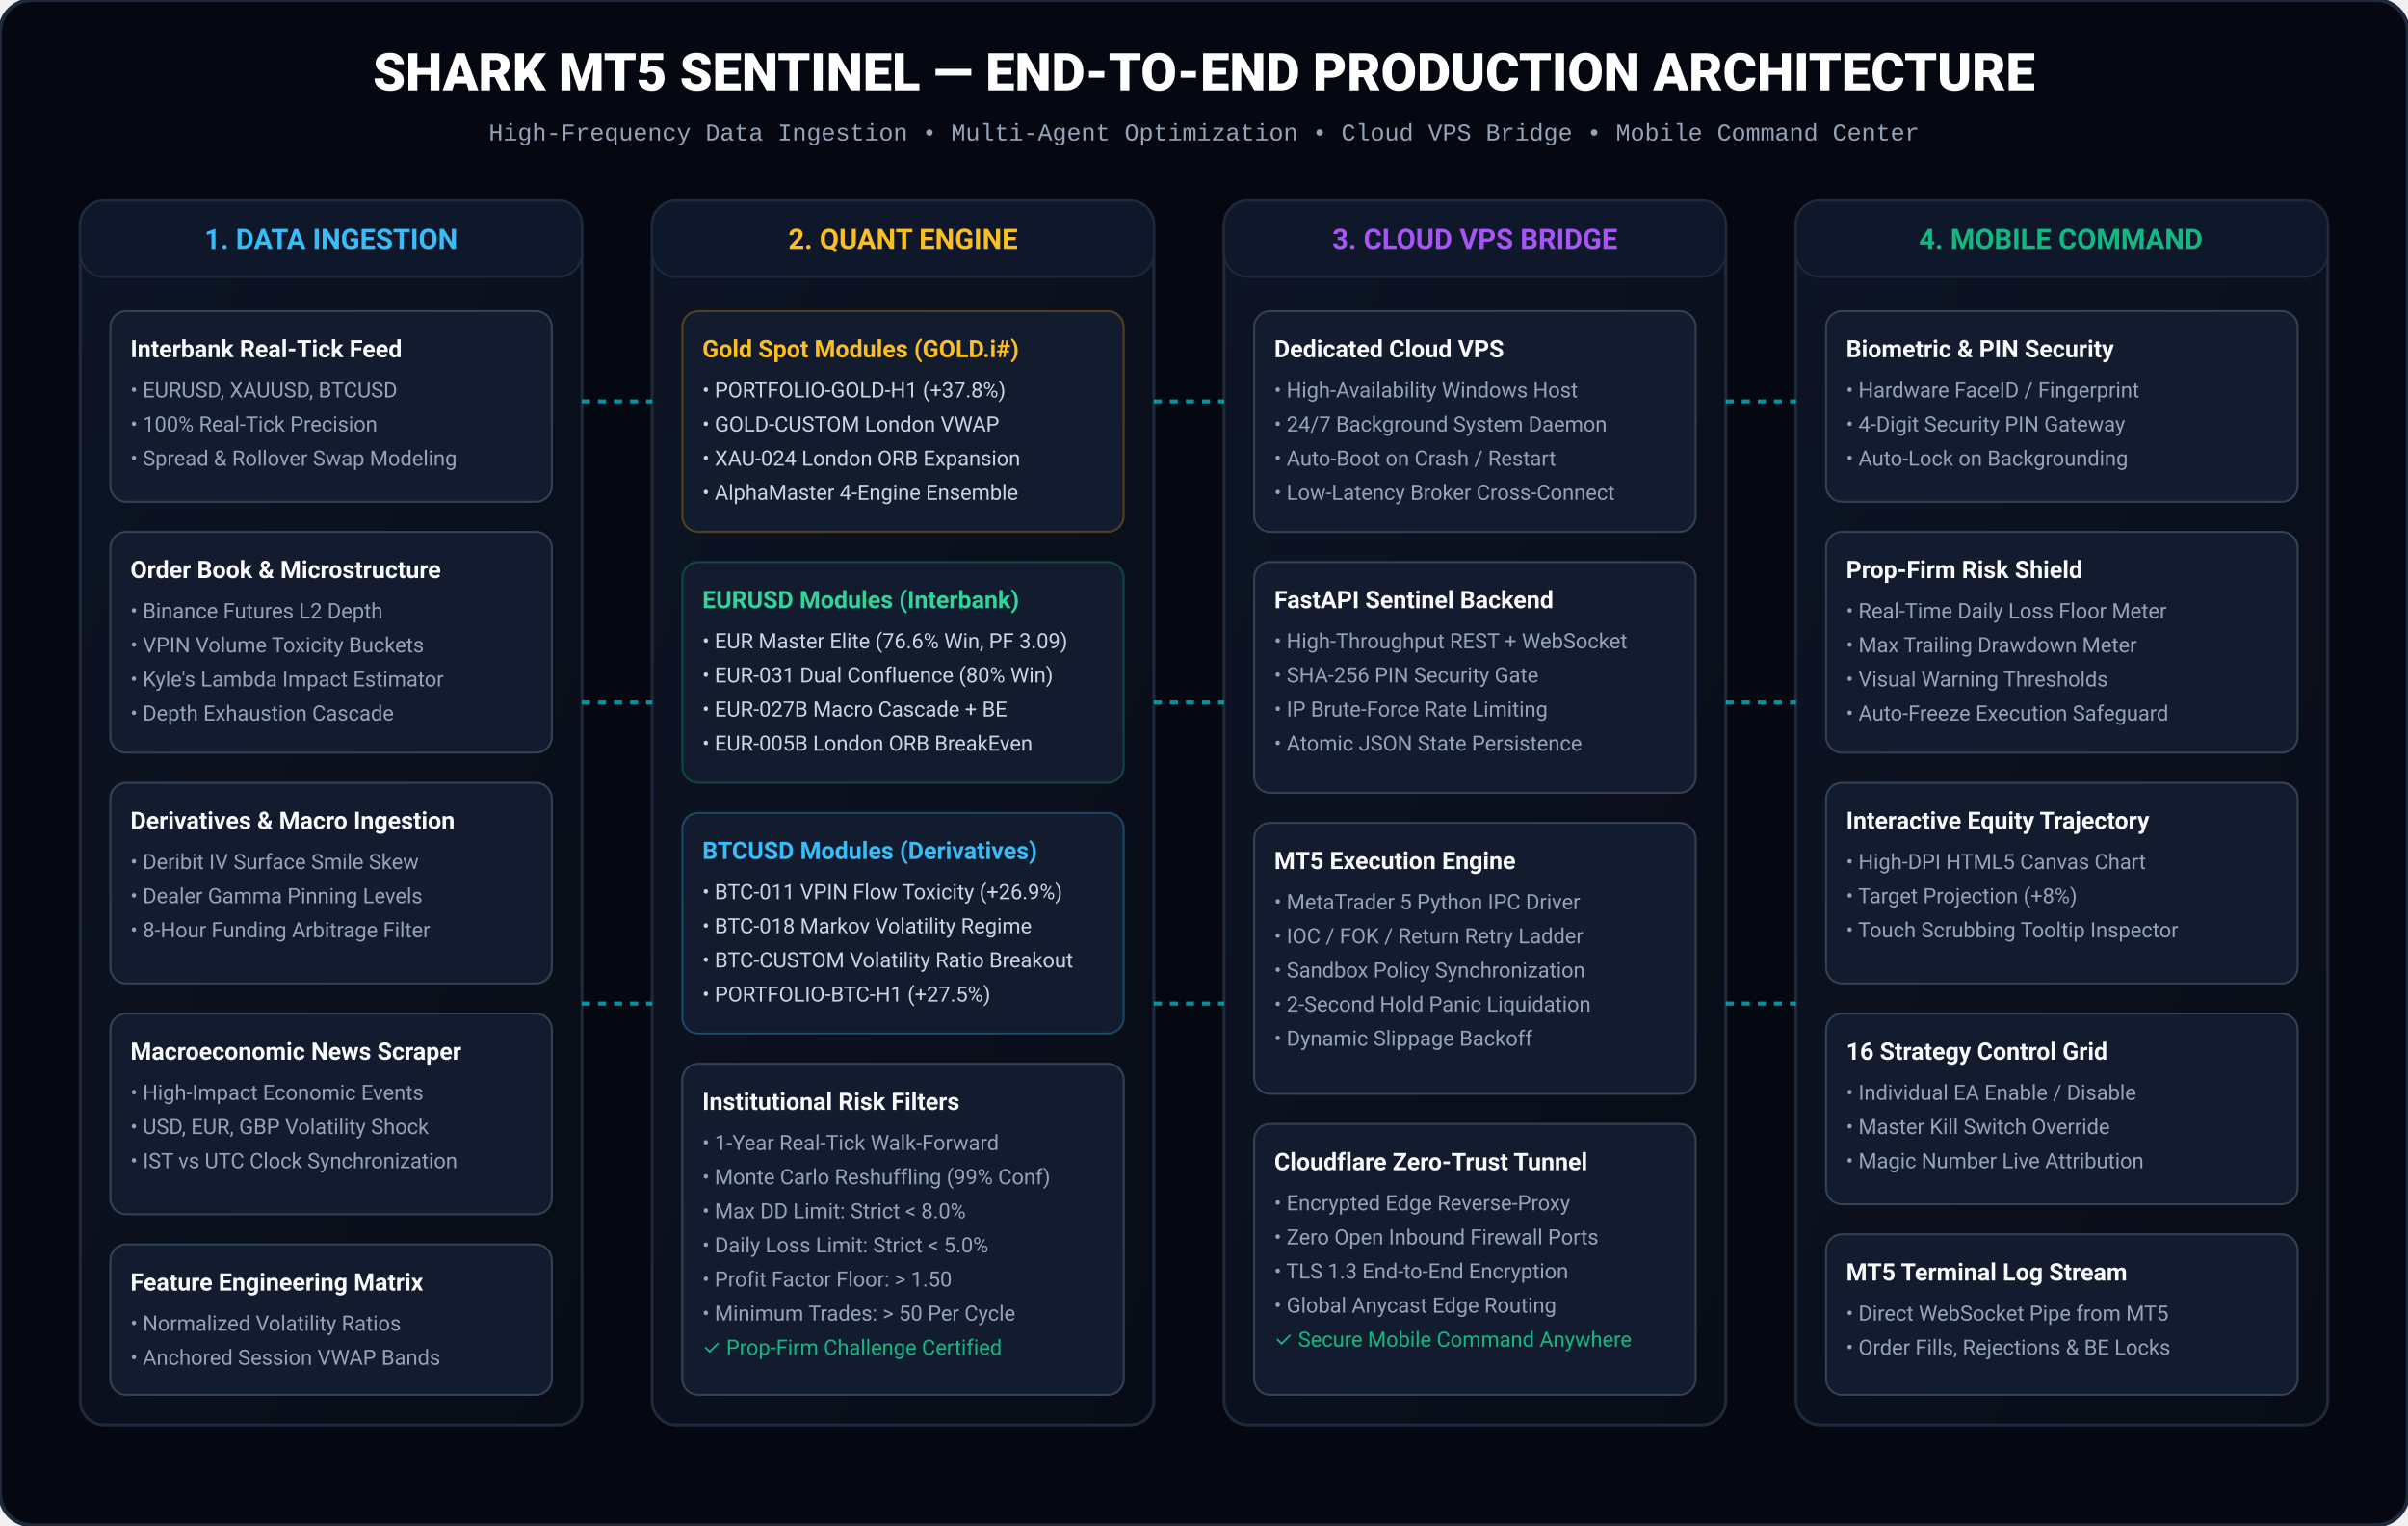
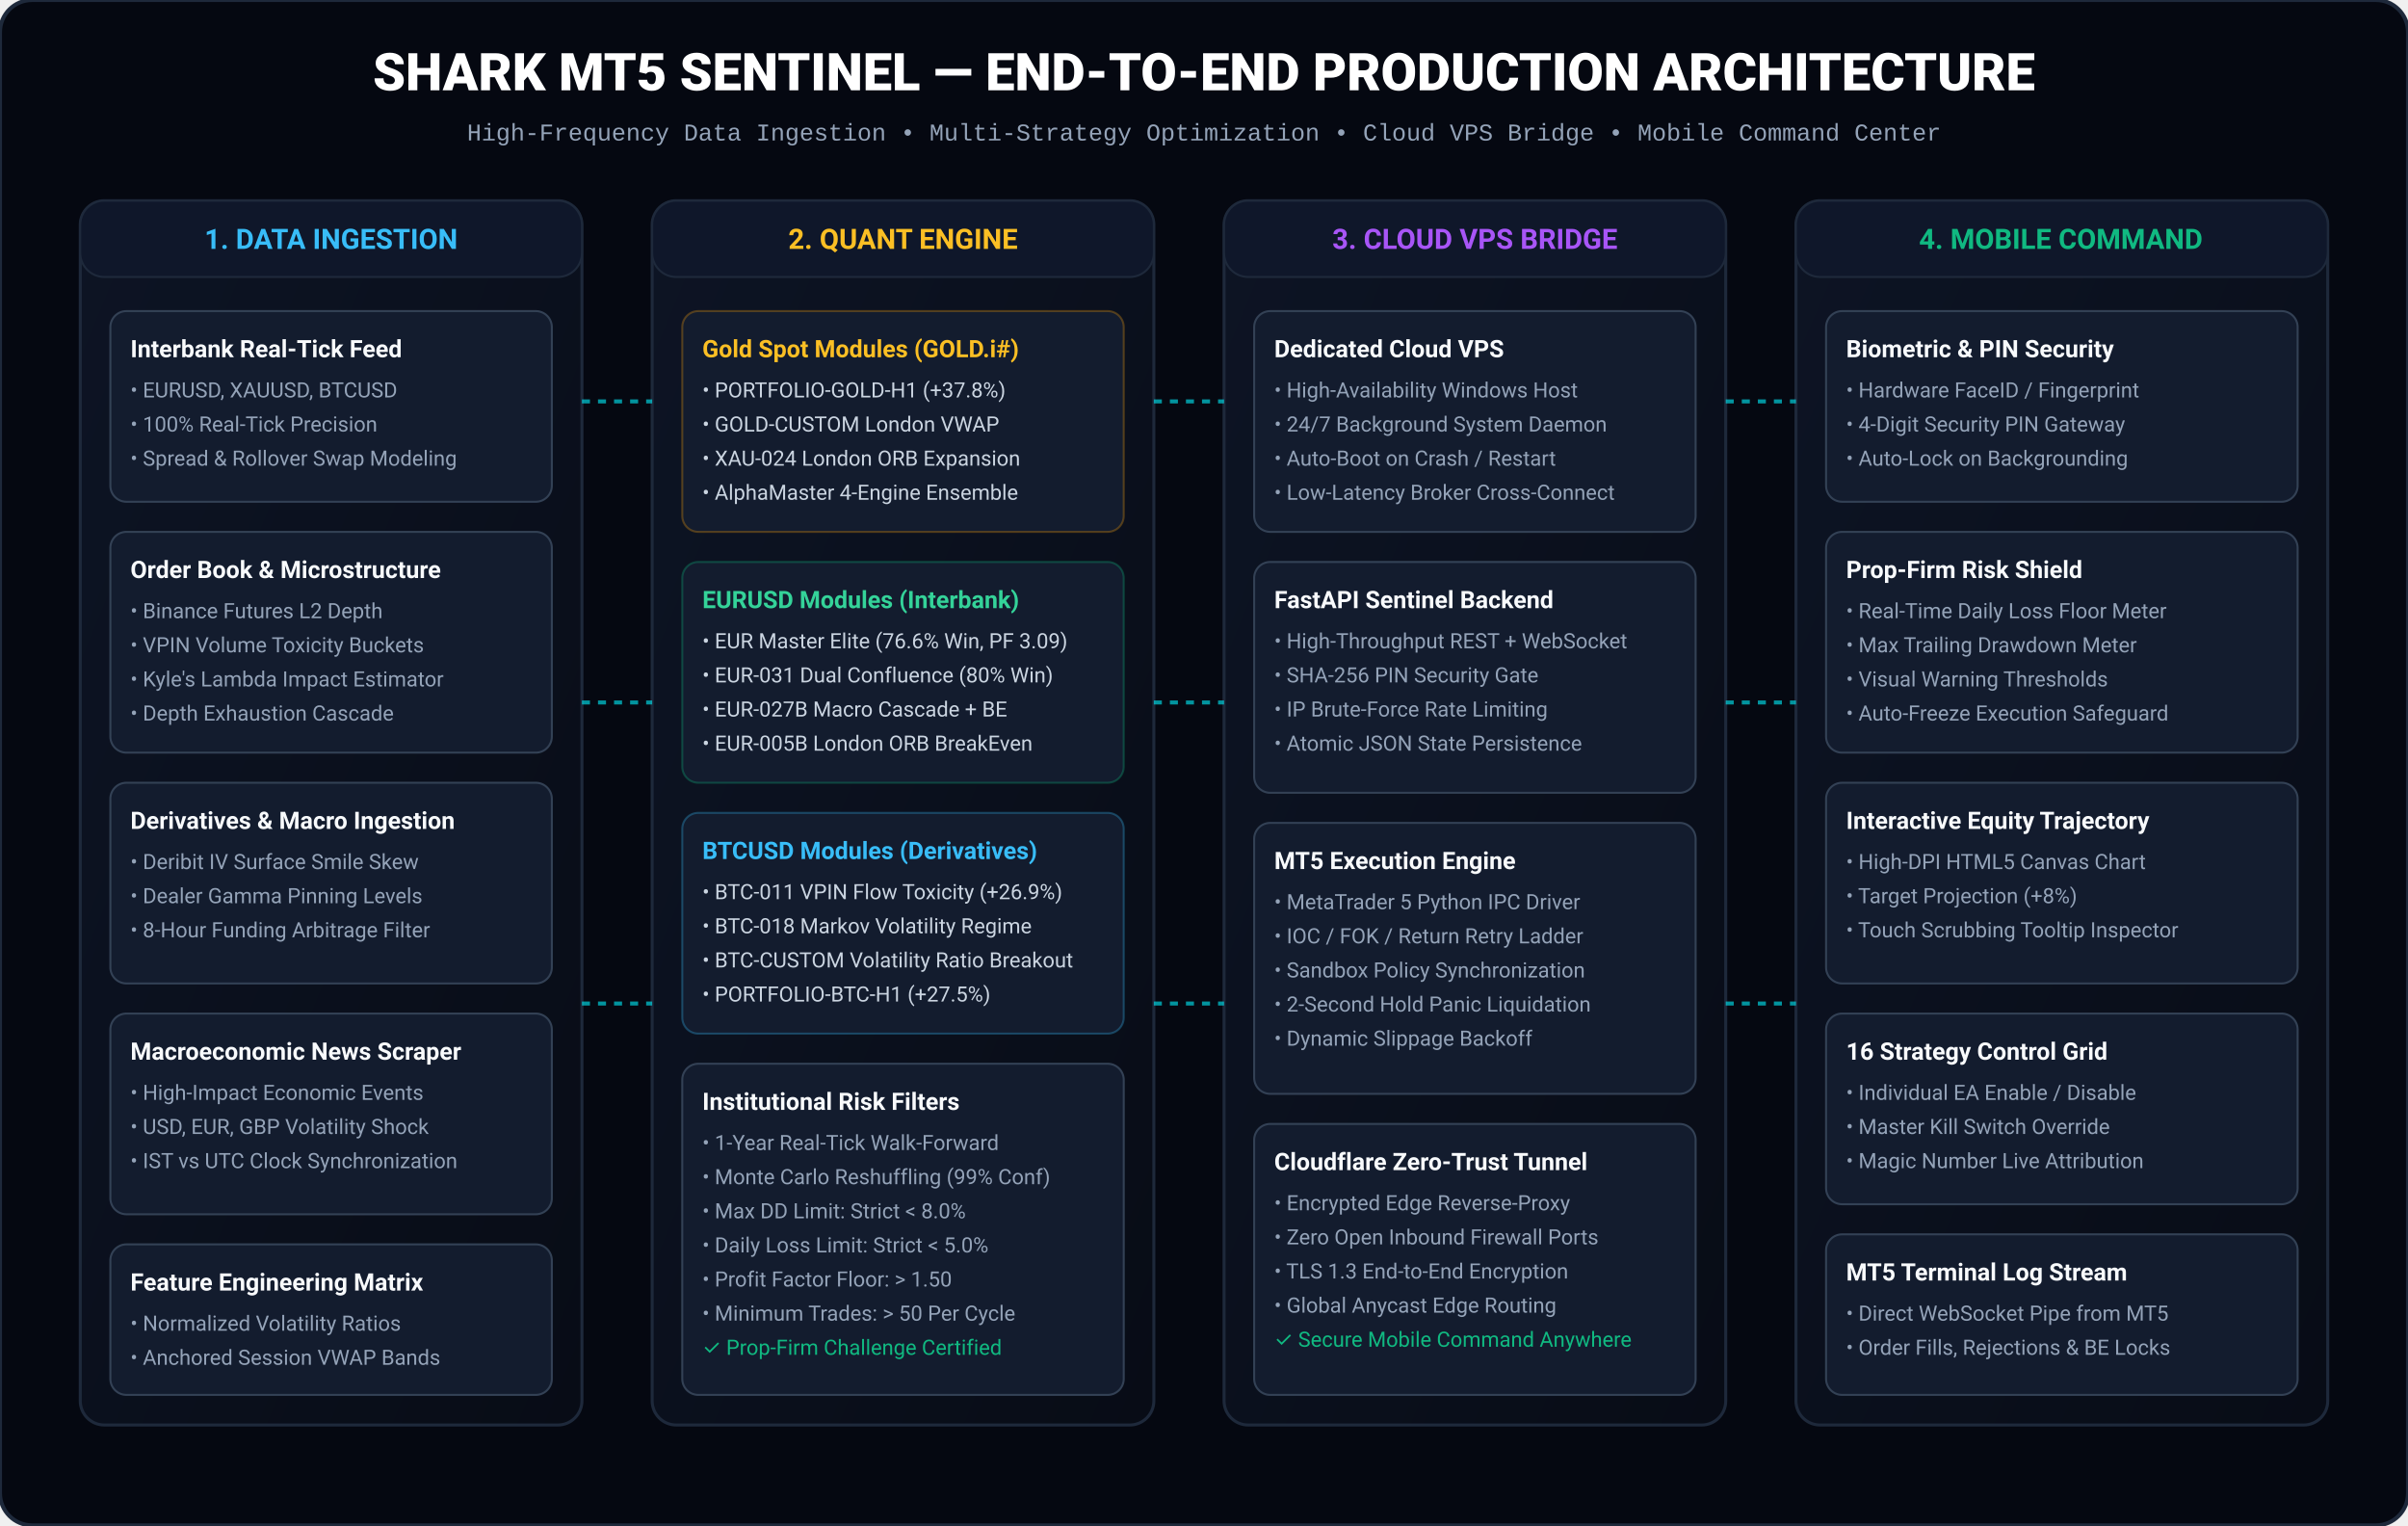
<svg xmlns="http://www.w3.org/2000/svg" width="1200" height="760" viewBox="0 0 1200 760" fill="none">
  <defs>
    <linearGradient id="tier-bg" x1="0%" y1="0%" x2="100%" y2="100%">
      <stop offset="0%" stop-color="#0d1424" />
      <stop offset="100%" stop-color="#080c16" />
    </linearGradient>
  </defs>
  <rect width="1200" height="760" rx="16" fill="#050811" stroke="#1e293b" stroke-width="2" />
  <text x="600" y="45" font-family="-apple-system, BlinkMacSystemFont, 'Segoe UI', Roboto, Helvetica, Arial, sans-serif" font-size="26" font-weight="800" fill="#ffffff" text-anchor="middle">
    SHARK MT5 SENTINEL — END-TO-END PRODUCTION ARCHITECTURE
  </text>
  <text x="600" y="70" font-family="ui-monospace, SFMono-Regular, Menlo, Monaco, Consolas, 'Liberation Mono', monospace" font-size="12" fill="#94a3b8" text-anchor="middle">
-     High-Frequency Data Ingestion • Multi-Agent Optimization • Cloud VPS Bridge • Mobile Command Center
+     High-Frequency Data Ingestion • Multi-Strategy Optimization • Cloud VPS Bridge • Mobile Command Center
  </text>
  <g transform="translate(40, 100)">
    <rect width="250" height="610" rx="12" fill="url(#tier-bg)" stroke="#1e293b" stroke-width="1.5" />
    <rect width="250" height="38" rx="12" fill="#0f172a" stroke="#1e293b" />
    <text x="125" y="24" font-family="-apple-system, BlinkMacSystemFont, 'Segoe UI', Roboto, Helvetica, Arial, sans-serif" font-size="14" font-weight="700" fill="#38bdf8" text-anchor="middle">1. DATA INGESTION</text>
    <rect x="15" y="55" width="220" height="95" rx="8" fill="#131c2e" stroke="#334155" />
    <text x="25" y="78" font-family="-apple-system, BlinkMacSystemFont, 'Segoe UI', Roboto, Helvetica, Arial, sans-serif" font-size="12" font-weight="700" fill="#f8fafc">Interbank Real-Tick Feed</text>
    <text x="25" y="98" font-family="-apple-system, BlinkMacSystemFont, 'Segoe UI', Roboto, Helvetica, Arial, sans-serif" font-size="10.5" fill="#94a3b8">• EURUSD, XAUUSD, BTCUSD</text>
    <text x="25" y="115" font-family="-apple-system, BlinkMacSystemFont, 'Segoe UI', Roboto, Helvetica, Arial, sans-serif" font-size="10.5" fill="#94a3b8">• 100% Real-Tick Precision</text>
    <text x="25" y="132" font-family="-apple-system, BlinkMacSystemFont, 'Segoe UI', Roboto, Helvetica, Arial, sans-serif" font-size="10.5" fill="#94a3b8">• Spread &amp; Rollover Swap Modeling</text>
    <rect x="15" y="165" width="220" height="110" rx="8" fill="#131c2e" stroke="#334155" />
    <text x="25" y="188" font-family="-apple-system, BlinkMacSystemFont, 'Segoe UI', Roboto, Helvetica, Arial, sans-serif" font-size="12" font-weight="700" fill="#f8fafc">Order Book &amp; Microstructure</text>
    <text x="25" y="208" font-family="-apple-system, BlinkMacSystemFont, 'Segoe UI', Roboto, Helvetica, Arial, sans-serif" font-size="10.5" fill="#94a3b8">• Binance Futures L2 Depth</text>
    <text x="25" y="225" font-family="-apple-system, BlinkMacSystemFont, 'Segoe UI', Roboto, Helvetica, Arial, sans-serif" font-size="10.5" fill="#94a3b8">• VPIN Volume Toxicity Buckets</text>
    <text x="25" y="242" font-family="-apple-system, BlinkMacSystemFont, 'Segoe UI', Roboto, Helvetica, Arial, sans-serif" font-size="10.5" fill="#94a3b8">• Kyle's Lambda Impact Estimator</text>
    <text x="25" y="259" font-family="-apple-system, BlinkMacSystemFont, 'Segoe UI', Roboto, Helvetica, Arial, sans-serif" font-size="10.5" fill="#94a3b8">• Depth Exhaustion Cascade</text>
    <rect x="15" y="290" width="220" height="100" rx="8" fill="#131c2e" stroke="#334155" />
    <text x="25" y="313" font-family="-apple-system, BlinkMacSystemFont, 'Segoe UI', Roboto, Helvetica, Arial, sans-serif" font-size="12" font-weight="700" fill="#f8fafc">Derivatives &amp; Macro Ingestion</text>
    <text x="25" y="333" font-family="-apple-system, BlinkMacSystemFont, 'Segoe UI', Roboto, Helvetica, Arial, sans-serif" font-size="10.5" fill="#94a3b8">• Deribit IV Surface Smile Skew</text>
    <text x="25" y="350" font-family="-apple-system, BlinkMacSystemFont, 'Segoe UI', Roboto, Helvetica, Arial, sans-serif" font-size="10.5" fill="#94a3b8">• Dealer Gamma Pinning Levels</text>
    <text x="25" y="367" font-family="-apple-system, BlinkMacSystemFont, 'Segoe UI', Roboto, Helvetica, Arial, sans-serif" font-size="10.5" fill="#94a3b8">• 8-Hour Funding Arbitrage Filter</text>
    <rect x="15" y="405" width="220" height="100" rx="8" fill="#131c2e" stroke="#334155" />
    <text x="25" y="428" font-family="-apple-system, BlinkMacSystemFont, 'Segoe UI', Roboto, Helvetica, Arial, sans-serif" font-size="12" font-weight="700" fill="#f8fafc">Macroeconomic News Scraper</text>
    <text x="25" y="448" font-family="-apple-system, BlinkMacSystemFont, 'Segoe UI', Roboto, Helvetica, Arial, sans-serif" font-size="10.5" fill="#94a3b8">• High-Impact Economic Events</text>
    <text x="25" y="465" font-family="-apple-system, BlinkMacSystemFont, 'Segoe UI', Roboto, Helvetica, Arial, sans-serif" font-size="10.5" fill="#94a3b8">• USD, EUR, GBP Volatility Shock</text>
    <text x="25" y="482" font-family="-apple-system, BlinkMacSystemFont, 'Segoe UI', Roboto, Helvetica, Arial, sans-serif" font-size="10.5" fill="#94a3b8">• IST vs UTC Clock Synchronization</text>
    <rect x="15" y="520" width="220" height="75" rx="8" fill="#131c2e" stroke="#334155" />
    <text x="25" y="543" font-family="-apple-system, BlinkMacSystemFont, 'Segoe UI', Roboto, Helvetica, Arial, sans-serif" font-size="12" font-weight="700" fill="#f8fafc">Feature Engineering Matrix</text>
    <text x="25" y="563" font-family="-apple-system, BlinkMacSystemFont, 'Segoe UI', Roboto, Helvetica, Arial, sans-serif" font-size="10.5" fill="#94a3b8">• Normalized Volatility Ratios</text>
    <text x="25" y="580" font-family="-apple-system, BlinkMacSystemFont, 'Segoe UI', Roboto, Helvetica, Arial, sans-serif" font-size="10.5" fill="#94a3b8">• Anchored Session VWAP Bands</text>
  </g>
  <g transform="translate(325, 100)">
    <rect width="250" height="610" rx="12" fill="url(#tier-bg)" stroke="#1e293b" stroke-width="1.5" />
    <rect width="250" height="38" rx="12" fill="#0f172a" stroke="#1e293b" />
    <text x="125" y="24" font-family="-apple-system, BlinkMacSystemFont, 'Segoe UI', Roboto, Helvetica, Arial, sans-serif" font-size="14" font-weight="700" fill="#fbbf24" text-anchor="middle">2. QUANT ENGINE</text>
    <rect x="15" y="55" width="220" height="110" rx="8" fill="#131c2e" stroke="#f59e0b" stroke-opacity="0.3" />
    <text x="25" y="78" font-family="-apple-system, BlinkMacSystemFont, 'Segoe UI', Roboto, Helvetica, Arial, sans-serif" font-size="12" font-weight="700" fill="#fbbf24">Gold Spot Modules (GOLD.i#)</text>
    <text x="25" y="98" font-family="-apple-system, BlinkMacSystemFont, 'Segoe UI', Roboto, Helvetica, Arial, sans-serif" font-size="10.5" fill="#cbd5e1">• PORTFOLIO-GOLD-H1 (+37.8%)</text>
    <text x="25" y="115" font-family="-apple-system, BlinkMacSystemFont, 'Segoe UI', Roboto, Helvetica, Arial, sans-serif" font-size="10.5" fill="#cbd5e1">• GOLD-CUSTOM London VWAP</text>
    <text x="25" y="132" font-family="-apple-system, BlinkMacSystemFont, 'Segoe UI', Roboto, Helvetica, Arial, sans-serif" font-size="10.5" fill="#cbd5e1">• XAU-024 London ORB Expansion</text>
    <text x="25" y="149" font-family="-apple-system, BlinkMacSystemFont, 'Segoe UI', Roboto, Helvetica, Arial, sans-serif" font-size="10.5" fill="#cbd5e1">• AlphaMaster 4-Engine Ensemble</text>
    <rect x="15" y="180" width="220" height="110" rx="8" fill="#131c2e" stroke="#10b981" stroke-opacity="0.3" />
    <text x="25" y="203" font-family="-apple-system, BlinkMacSystemFont, 'Segoe UI', Roboto, Helvetica, Arial, sans-serif" font-size="12" font-weight="700" fill="#34d399">EURUSD Modules (Interbank)</text>
    <text x="25" y="223" font-family="-apple-system, BlinkMacSystemFont, 'Segoe UI', Roboto, Helvetica, Arial, sans-serif" font-size="10.5" fill="#cbd5e1">• EUR Master Elite (76.6% Win, PF 3.09)</text>
    <text x="25" y="240" font-family="-apple-system, BlinkMacSystemFont, 'Segoe UI', Roboto, Helvetica, Arial, sans-serif" font-size="10.5" fill="#cbd5e1">• EUR-031 Dual Confluence (80% Win)</text>
    <text x="25" y="257" font-family="-apple-system, BlinkMacSystemFont, 'Segoe UI', Roboto, Helvetica, Arial, sans-serif" font-size="10.5" fill="#cbd5e1">• EUR-027B Macro Cascade + BE</text>
    <text x="25" y="274" font-family="-apple-system, BlinkMacSystemFont, 'Segoe UI', Roboto, Helvetica, Arial, sans-serif" font-size="10.5" fill="#cbd5e1">• EUR-005B London ORB BreakEven</text>
    <rect x="15" y="305" width="220" height="110" rx="8" fill="#131c2e" stroke="#38bdf8" stroke-opacity="0.3" />
    <text x="25" y="328" font-family="-apple-system, BlinkMacSystemFont, 'Segoe UI', Roboto, Helvetica, Arial, sans-serif" font-size="12" font-weight="700" fill="#38bdf8">BTCUSD Modules (Derivatives)</text>
    <text x="25" y="348" font-family="-apple-system, BlinkMacSystemFont, 'Segoe UI', Roboto, Helvetica, Arial, sans-serif" font-size="10.5" fill="#cbd5e1">• BTC-011 VPIN Flow Toxicity (+26.9%)</text>
    <text x="25" y="365" font-family="-apple-system, BlinkMacSystemFont, 'Segoe UI', Roboto, Helvetica, Arial, sans-serif" font-size="10.5" fill="#cbd5e1">• BTC-018 Markov Volatility Regime</text>
    <text x="25" y="382" font-family="-apple-system, BlinkMacSystemFont, 'Segoe UI', Roboto, Helvetica, Arial, sans-serif" font-size="10.5" fill="#cbd5e1">• BTC-CUSTOM Volatility Ratio Breakout</text>
    <text x="25" y="399" font-family="-apple-system, BlinkMacSystemFont, 'Segoe UI', Roboto, Helvetica, Arial, sans-serif" font-size="10.5" fill="#cbd5e1">• PORTFOLIO-BTC-H1 (+27.5%)</text>
    <rect x="15" y="430" width="220" height="165" rx="8" fill="#131c2e" stroke="#334155" />
    <text x="25" y="453" font-family="-apple-system, BlinkMacSystemFont, 'Segoe UI', Roboto, Helvetica, Arial, sans-serif" font-size="12" font-weight="700" fill="#f8fafc">Institutional Risk Filters</text>
    <text x="25" y="473" font-family="-apple-system, BlinkMacSystemFont, 'Segoe UI', Roboto, Helvetica, Arial, sans-serif" font-size="10.5" fill="#94a3b8">• 1-Year Real-Tick Walk-Forward</text>
    <text x="25" y="490" font-family="-apple-system, BlinkMacSystemFont, 'Segoe UI', Roboto, Helvetica, Arial, sans-serif" font-size="10.5" fill="#94a3b8">• Monte Carlo Reshuffling (99% Conf)</text>
    <text x="25" y="507" font-family="-apple-system, BlinkMacSystemFont, 'Segoe UI', Roboto, Helvetica, Arial, sans-serif" font-size="10.5" fill="#94a3b8">• Max DD Limit: Strict &lt; 8.0%</text>
    <text x="25" y="524" font-family="-apple-system, BlinkMacSystemFont, 'Segoe UI', Roboto, Helvetica, Arial, sans-serif" font-size="10.5" fill="#94a3b8">• Daily Loss Limit: Strict &lt; 5.0%</text>
    <text x="25" y="541" font-family="-apple-system, BlinkMacSystemFont, 'Segoe UI', Roboto, Helvetica, Arial, sans-serif" font-size="10.5" fill="#94a3b8">• Profit Factor Floor: &gt; 1.50</text>
    <text x="25" y="558" font-family="-apple-system, BlinkMacSystemFont, 'Segoe UI', Roboto, Helvetica, Arial, sans-serif" font-size="10.5" fill="#94a3b8">• Minimum Trades: &gt; 50 Per Cycle</text>
    <text x="25" y="575" font-family="-apple-system, BlinkMacSystemFont, 'Segoe UI', Roboto, Helvetica, Arial, sans-serif" font-size="10.5" fill="#10b981">✓ Prop-Firm Challenge Certified</text>
  </g>
  <g transform="translate(610, 100)">
    <rect width="250" height="610" rx="12" fill="url(#tier-bg)" stroke="#1e293b" stroke-width="1.5" />
    <rect width="250" height="38" rx="12" fill="#0f172a" stroke="#1e293b" />
    <text x="125" y="24" font-family="-apple-system, BlinkMacSystemFont, 'Segoe UI', Roboto, Helvetica, Arial, sans-serif" font-size="14" font-weight="700" fill="#a855f7" text-anchor="middle">3. CLOUD VPS BRIDGE</text>
    <rect x="15" y="55" width="220" height="110" rx="8" fill="#131c2e" stroke="#334155" />
    <text x="25" y="78" font-family="-apple-system, BlinkMacSystemFont, 'Segoe UI', Roboto, Helvetica, Arial, sans-serif" font-size="12" font-weight="700" fill="#f8fafc">Dedicated Cloud VPS</text>
    <text x="25" y="98" font-family="-apple-system, BlinkMacSystemFont, 'Segoe UI', Roboto, Helvetica, Arial, sans-serif" font-size="10.5" fill="#94a3b8">• High-Availability Windows Host</text>
    <text x="25" y="115" font-family="-apple-system, BlinkMacSystemFont, 'Segoe UI', Roboto, Helvetica, Arial, sans-serif" font-size="10.5" fill="#94a3b8">• 24/7 Background System Daemon</text>
    <text x="25" y="132" font-family="-apple-system, BlinkMacSystemFont, 'Segoe UI', Roboto, Helvetica, Arial, sans-serif" font-size="10.5" fill="#94a3b8">• Auto-Boot on Crash / Restart</text>
    <text x="25" y="149" font-family="-apple-system, BlinkMacSystemFont, 'Segoe UI', Roboto, Helvetica, Arial, sans-serif" font-size="10.5" fill="#94a3b8">• Low-Latency Broker Cross-Connect</text>
    <rect x="15" y="180" width="220" height="115" rx="8" fill="#131c2e" stroke="#334155" />
    <text x="25" y="203" font-family="-apple-system, BlinkMacSystemFont, 'Segoe UI', Roboto, Helvetica, Arial, sans-serif" font-size="12" font-weight="700" fill="#f8fafc">FastAPI Sentinel Backend</text>
    <text x="25" y="223" font-family="-apple-system, BlinkMacSystemFont, 'Segoe UI', Roboto, Helvetica, Arial, sans-serif" font-size="10.5" fill="#94a3b8">• High-Throughput REST + WebSocket</text>
    <text x="25" y="240" font-family="-apple-system, BlinkMacSystemFont, 'Segoe UI', Roboto, Helvetica, Arial, sans-serif" font-size="10.5" fill="#94a3b8">• SHA-256 PIN Security Gate</text>
    <text x="25" y="257" font-family="-apple-system, BlinkMacSystemFont, 'Segoe UI', Roboto, Helvetica, Arial, sans-serif" font-size="10.5" fill="#94a3b8">• IP Brute-Force Rate Limiting</text>
    <text x="25" y="274" font-family="-apple-system, BlinkMacSystemFont, 'Segoe UI', Roboto, Helvetica, Arial, sans-serif" font-size="10.5" fill="#94a3b8">• Atomic JSON State Persistence</text>
    <rect x="15" y="310" width="220" height="135" rx="8" fill="#131c2e" stroke="#334155" />
    <text x="25" y="333" font-family="-apple-system, BlinkMacSystemFont, 'Segoe UI', Roboto, Helvetica, Arial, sans-serif" font-size="12" font-weight="700" fill="#f8fafc">MT5 Execution Engine</text>
    <text x="25" y="353" font-family="-apple-system, BlinkMacSystemFont, 'Segoe UI', Roboto, Helvetica, Arial, sans-serif" font-size="10.5" fill="#94a3b8">• MetaTrader 5 Python IPC Driver</text>
    <text x="25" y="370" font-family="-apple-system, BlinkMacSystemFont, 'Segoe UI', Roboto, Helvetica, Arial, sans-serif" font-size="10.5" fill="#94a3b8">• IOC / FOK / Return Retry Ladder</text>
    <text x="25" y="387" font-family="-apple-system, BlinkMacSystemFont, 'Segoe UI', Roboto, Helvetica, Arial, sans-serif" font-size="10.5" fill="#94a3b8">• Sandbox Policy Synchronization</text>
    <text x="25" y="404" font-family="-apple-system, BlinkMacSystemFont, 'Segoe UI', Roboto, Helvetica, Arial, sans-serif" font-size="10.5" fill="#94a3b8">• 2-Second Hold Panic Liquidation</text>
    <text x="25" y="421" font-family="-apple-system, BlinkMacSystemFont, 'Segoe UI', Roboto, Helvetica, Arial, sans-serif" font-size="10.5" fill="#94a3b8">• Dynamic Slippage Backoff</text>
    <rect x="15" y="460" width="220" height="135" rx="8" fill="#131c2e" stroke="#334155" />
    <text x="25" y="483" font-family="-apple-system, BlinkMacSystemFont, 'Segoe UI', Roboto, Helvetica, Arial, sans-serif" font-size="12" font-weight="700" fill="#f8fafc">Cloudflare Zero-Trust Tunnel</text>
    <text x="25" y="503" font-family="-apple-system, BlinkMacSystemFont, 'Segoe UI', Roboto, Helvetica, Arial, sans-serif" font-size="10.5" fill="#94a3b8">• Encrypted Edge Reverse-Proxy</text>
    <text x="25" y="520" font-family="-apple-system, BlinkMacSystemFont, 'Segoe UI', Roboto, Helvetica, Arial, sans-serif" font-size="10.5" fill="#94a3b8">• Zero Open Inbound Firewall Ports</text>
    <text x="25" y="537" font-family="-apple-system, BlinkMacSystemFont, 'Segoe UI', Roboto, Helvetica, Arial, sans-serif" font-size="10.5" fill="#94a3b8">• TLS 1.3 End-to-End Encryption</text>
    <text x="25" y="554" font-family="-apple-system, BlinkMacSystemFont, 'Segoe UI', Roboto, Helvetica, Arial, sans-serif" font-size="10.5" fill="#94a3b8">• Global Anycast Edge Routing</text>
    <text x="25" y="571" font-family="-apple-system, BlinkMacSystemFont, 'Segoe UI', Roboto, Helvetica, Arial, sans-serif" font-size="10.5" fill="#10b981">✓ Secure Mobile Command Anywhere</text>
  </g>
  <g transform="translate(895, 100)">
    <rect width="265" height="610" rx="12" fill="url(#tier-bg)" stroke="#1e293b" stroke-width="1.5" />
    <rect width="265" height="38" rx="12" fill="#0f172a" stroke="#1e293b" />
    <text x="132" y="24" font-family="-apple-system, BlinkMacSystemFont, 'Segoe UI', Roboto, Helvetica, Arial, sans-serif" font-size="14" font-weight="700" fill="#10b981" text-anchor="middle">4. MOBILE COMMAND</text>
    <rect x="15" y="55" width="235" height="95" rx="8" fill="#131c2e" stroke="#334155" />
    <text x="25" y="78" font-family="-apple-system, BlinkMacSystemFont, 'Segoe UI', Roboto, Helvetica, Arial, sans-serif" font-size="12" font-weight="700" fill="#f8fafc">Biometric &amp; PIN Security</text>
    <text x="25" y="98" font-family="-apple-system, BlinkMacSystemFont, 'Segoe UI', Roboto, Helvetica, Arial, sans-serif" font-size="10.5" fill="#94a3b8">• Hardware FaceID / Fingerprint</text>
    <text x="25" y="115" font-family="-apple-system, BlinkMacSystemFont, 'Segoe UI', Roboto, Helvetica, Arial, sans-serif" font-size="10.5" fill="#94a3b8">• 4-Digit Security PIN Gateway</text>
    <text x="25" y="132" font-family="-apple-system, BlinkMacSystemFont, 'Segoe UI', Roboto, Helvetica, Arial, sans-serif" font-size="10.5" fill="#94a3b8">• Auto-Lock on Backgrounding</text>
    <rect x="15" y="165" width="235" height="110" rx="8" fill="#131c2e" stroke="#334155" />
    <text x="25" y="188" font-family="-apple-system, BlinkMacSystemFont, 'Segoe UI', Roboto, Helvetica, Arial, sans-serif" font-size="12" font-weight="700" fill="#f8fafc">Prop-Firm Risk Shield</text>
    <text x="25" y="208" font-family="-apple-system, BlinkMacSystemFont, 'Segoe UI', Roboto, Helvetica, Arial, sans-serif" font-size="10.5" fill="#94a3b8">• Real-Time Daily Loss Floor Meter</text>
    <text x="25" y="225" font-family="-apple-system, BlinkMacSystemFont, 'Segoe UI', Roboto, Helvetica, Arial, sans-serif" font-size="10.5" fill="#94a3b8">• Max Trailing Drawdown Meter</text>
    <text x="25" y="242" font-family="-apple-system, BlinkMacSystemFont, 'Segoe UI', Roboto, Helvetica, Arial, sans-serif" font-size="10.5" fill="#94a3b8">• Visual Warning Thresholds</text>
    <text x="25" y="259" font-family="-apple-system, BlinkMacSystemFont, 'Segoe UI', Roboto, Helvetica, Arial, sans-serif" font-size="10.5" fill="#94a3b8">• Auto-Freeze Execution Safeguard</text>
    <rect x="15" y="290" width="235" height="100" rx="8" fill="#131c2e" stroke="#334155" />
    <text x="25" y="313" font-family="-apple-system, BlinkMacSystemFont, 'Segoe UI', Roboto, Helvetica, Arial, sans-serif" font-size="12" font-weight="700" fill="#f8fafc">Interactive Equity Trajectory</text>
    <text x="25" y="333" font-family="-apple-system, BlinkMacSystemFont, 'Segoe UI', Roboto, Helvetica, Arial, sans-serif" font-size="10.5" fill="#94a3b8">• High-DPI HTML5 Canvas Chart</text>
    <text x="25" y="350" font-family="-apple-system, BlinkMacSystemFont, 'Segoe UI', Roboto, Helvetica, Arial, sans-serif" font-size="10.5" fill="#94a3b8">• Target Projection (+8%)</text>
    <text x="25" y="367" font-family="-apple-system, BlinkMacSystemFont, 'Segoe UI', Roboto, Helvetica, Arial, sans-serif" font-size="10.5" fill="#94a3b8">• Touch Scrubbing Tooltip Inspector</text>
    <rect x="15" y="405" width="235" height="95" rx="8" fill="#131c2e" stroke="#334155" />
    <text x="25" y="428" font-family="-apple-system, BlinkMacSystemFont, 'Segoe UI', Roboto, Helvetica, Arial, sans-serif" font-size="12" font-weight="700" fill="#f8fafc">16 Strategy Control Grid</text>
    <text x="25" y="448" font-family="-apple-system, BlinkMacSystemFont, 'Segoe UI', Roboto, Helvetica, Arial, sans-serif" font-size="10.5" fill="#94a3b8">• Individual EA Enable / Disable</text>
    <text x="25" y="465" font-family="-apple-system, BlinkMacSystemFont, 'Segoe UI', Roboto, Helvetica, Arial, sans-serif" font-size="10.5" fill="#94a3b8">• Master Kill Switch Override</text>
    <text x="25" y="482" font-family="-apple-system, BlinkMacSystemFont, 'Segoe UI', Roboto, Helvetica, Arial, sans-serif" font-size="10.5" fill="#94a3b8">• Magic Number Live Attribution</text>
    <rect x="15" y="515" width="235" height="80" rx="8" fill="#131c2e" stroke="#334155" />
    <text x="25" y="538" font-family="-apple-system, BlinkMacSystemFont, 'Segoe UI', Roboto, Helvetica, Arial, sans-serif" font-size="12" font-weight="700" fill="#f8fafc">MT5 Terminal Log Stream</text>
    <text x="25" y="558" font-family="-apple-system, BlinkMacSystemFont, 'Segoe UI', Roboto, Helvetica, Arial, sans-serif" font-size="10.5" fill="#94a3b8">• Direct WebSocket Pipe from MT5</text>
    <text x="25" y="575" font-family="-apple-system, BlinkMacSystemFont, 'Segoe UI', Roboto, Helvetica, Arial, sans-serif" font-size="10.5" fill="#94a3b8">• Order Fills, Rejections &amp; BE Locks</text>
  </g>
  <g stroke="#00f2fe" stroke-width="2" stroke-dasharray="4 4" opacity="0.6">
    <line x1="290" y1="200" x2="325" y2="200" />
    <line x1="290" y1="350" x2="325" y2="350" />
    <line x1="290" y1="500" x2="325" y2="500" />
    <line x1="575" y1="200" x2="610" y2="200" />
    <line x1="575" y1="350" x2="610" y2="350" />
    <line x1="575" y1="500" x2="610" y2="500" />
    <line x1="860" y1="200" x2="895" y2="200" />
    <line x1="860" y1="350" x2="895" y2="350" />
    <line x1="860" y1="500" x2="895" y2="500" />
  </g>
</svg>
